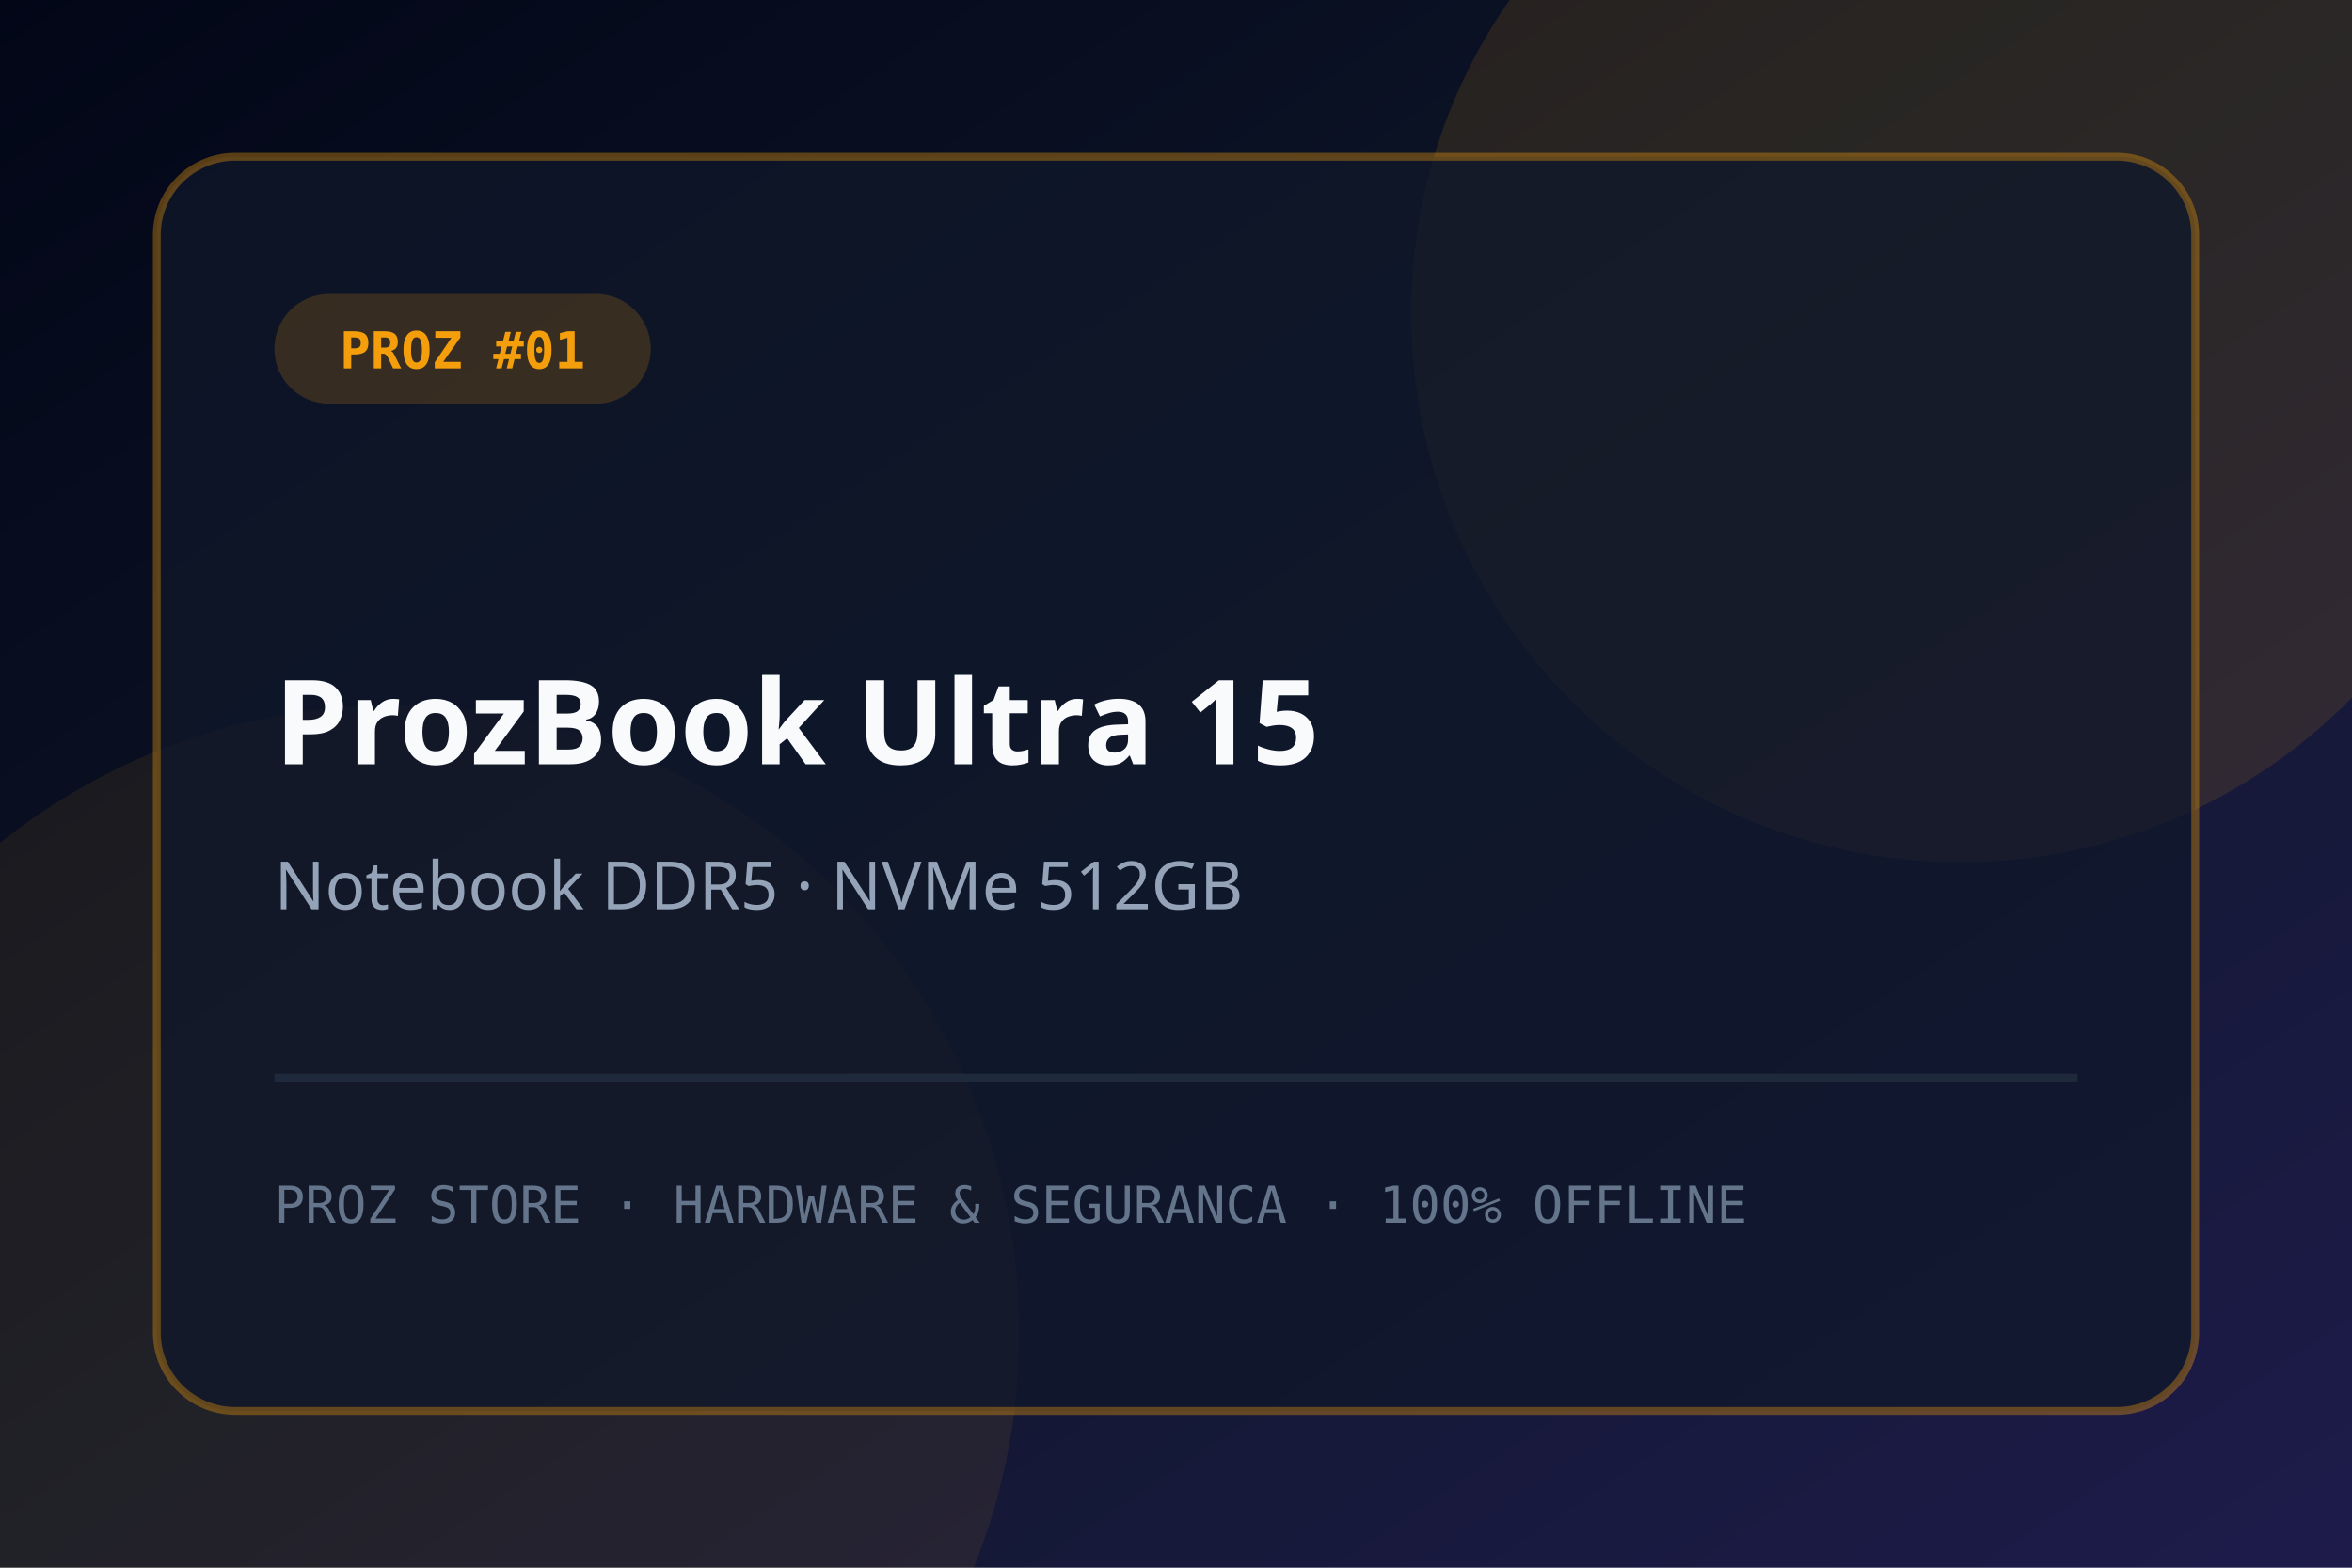
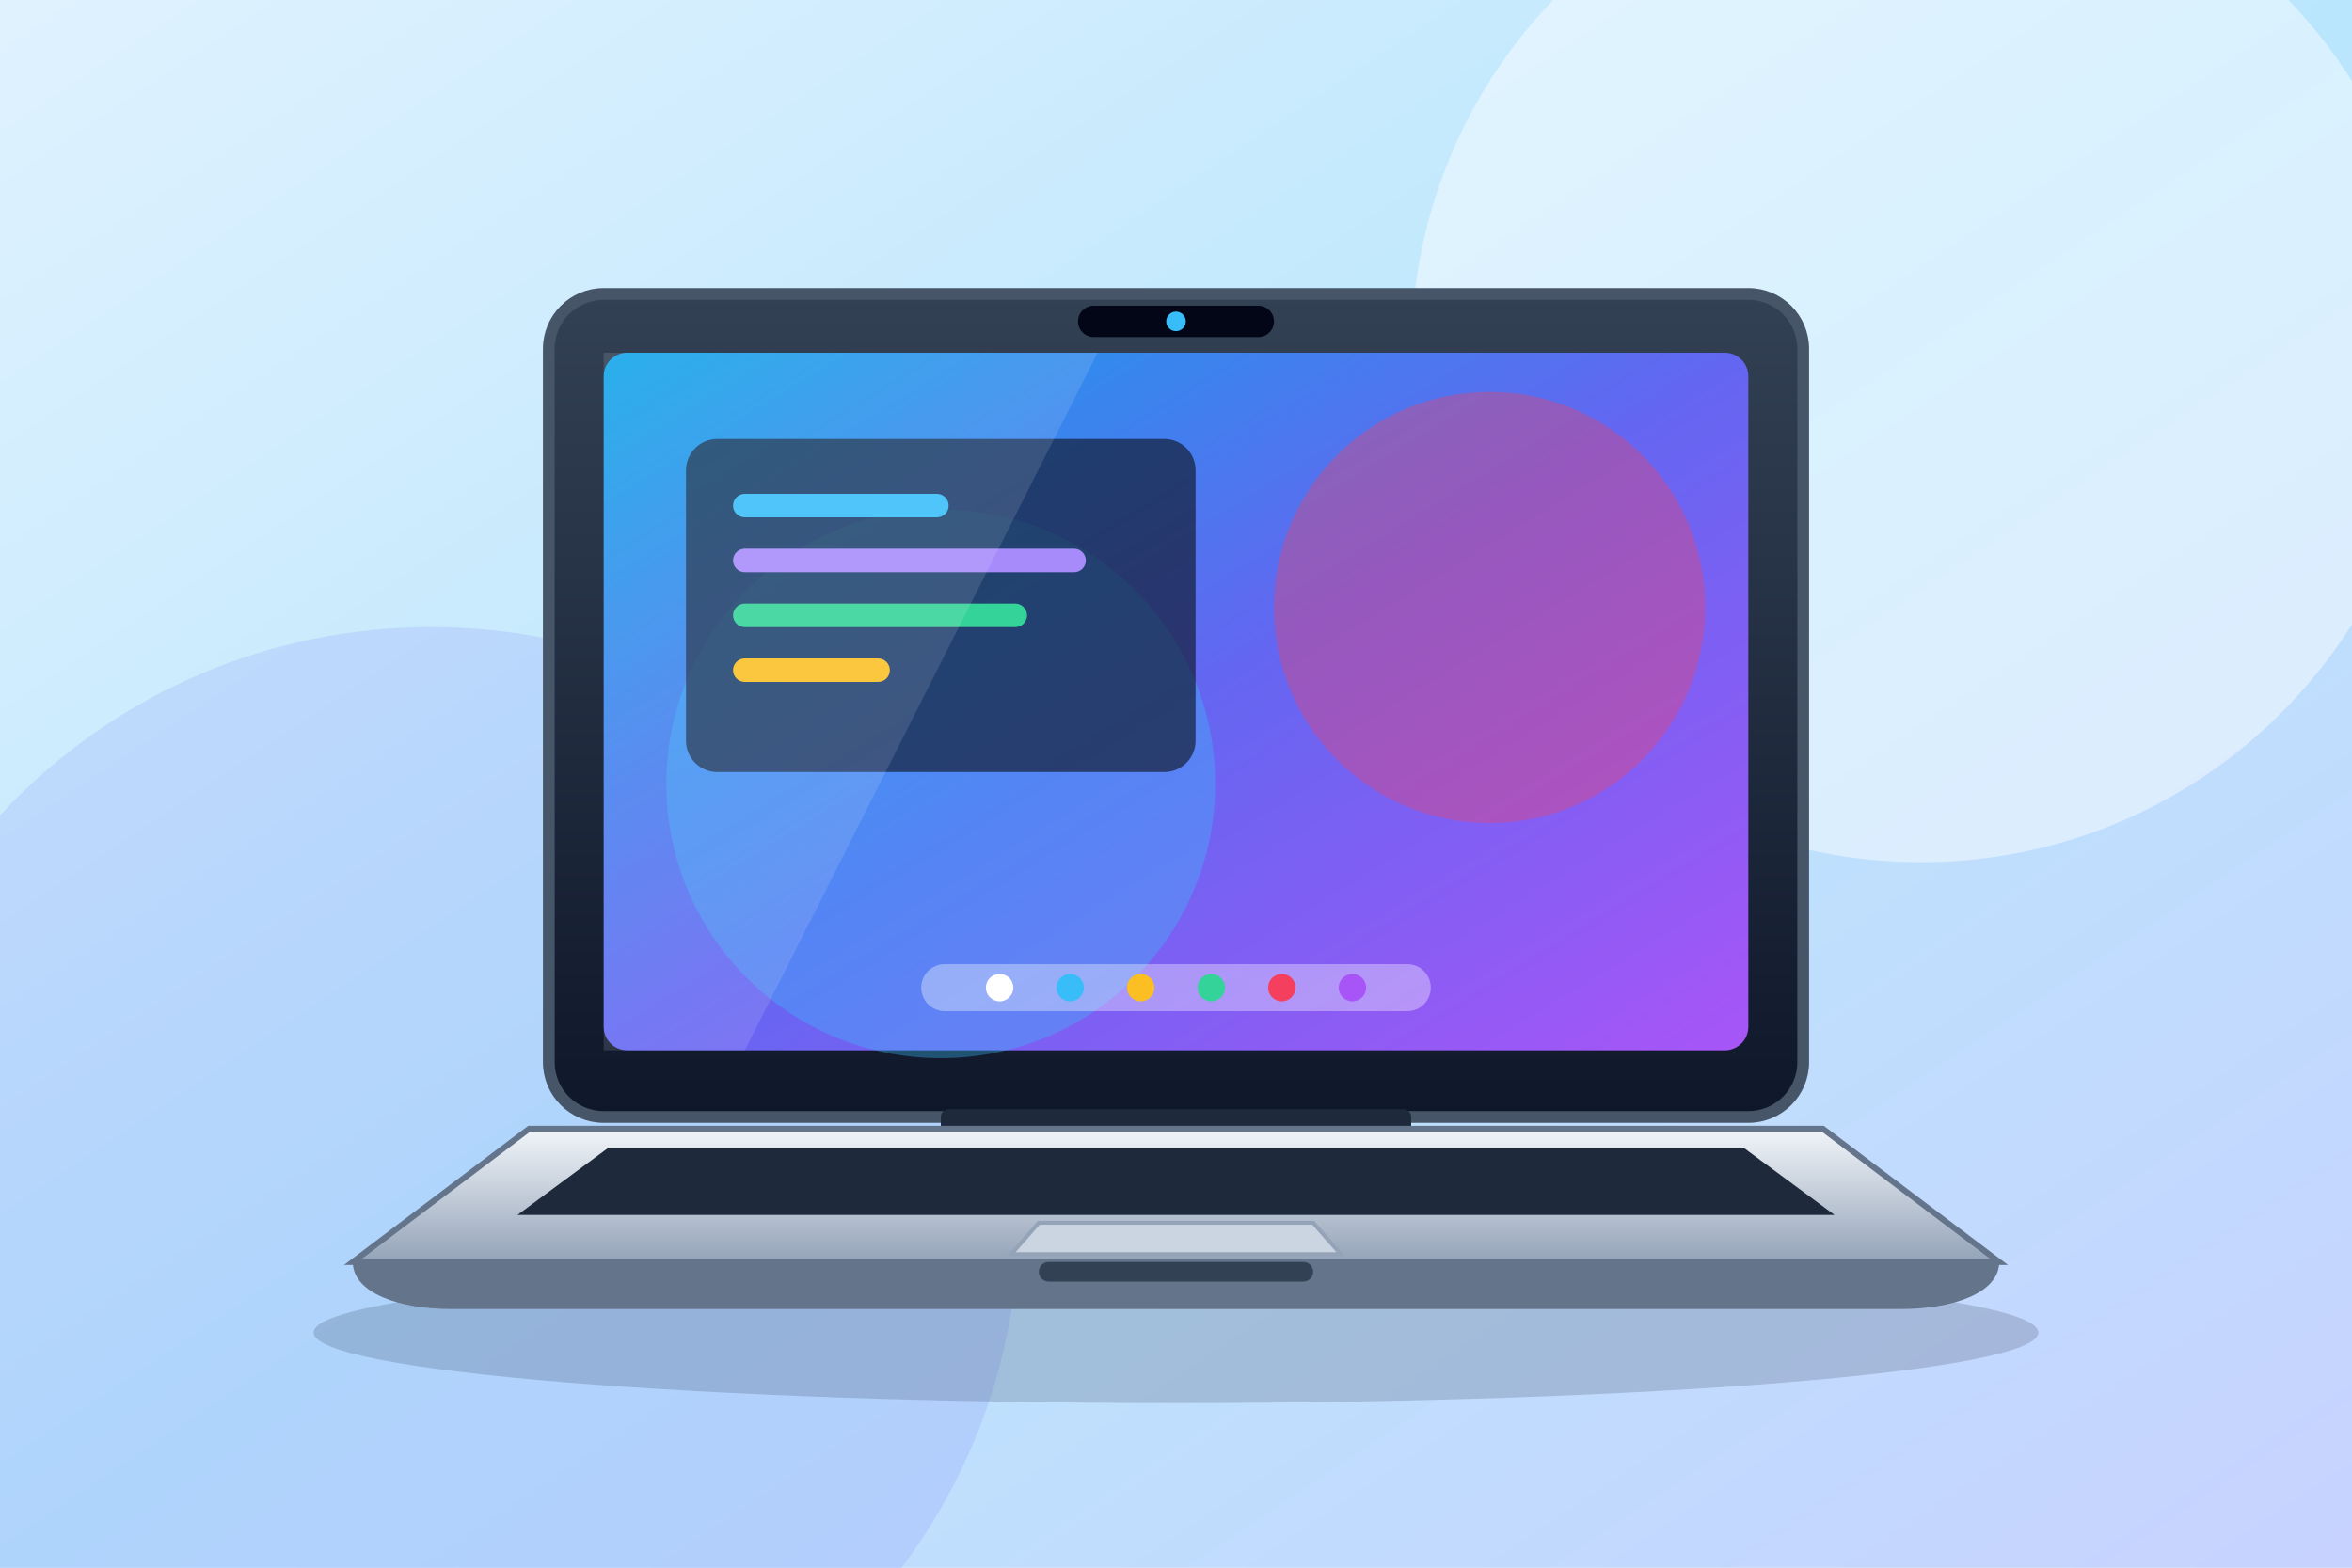
<svg xmlns="http://www.w3.org/2000/svg" viewBox="0 0 600 400" width="600" height="400">
  <defs>
    <linearGradient id="bg" x1="0" y1="0" x2="1" y2="1">
-       <stop offset="0%" stop-color="#020617" />
-       <stop offset="50%" stop-color="#0f172a" />
-       <stop offset="100%" stop-color="#1e1b4b" />
+       <stop offset="0%" stop-color="#e0f2fe" />
+       <stop offset="50%" stop-color="#bae6fd" />
+       <stop offset="100%" stop-color="#c7d2fe" />
+     </linearGradient>
+     <linearGradient id="screen" x1="0" y1="0" x2="1" y2="1">
+       <stop offset="0%" stop-color="#0ea5e9" />
+       <stop offset="50%" stop-color="#6366f1" />
+       <stop offset="100%" stop-color="#a855f7" />
+     </linearGradient>
+     <linearGradient id="body" x1="0" y1="0" x2="0" y2="1">
+       <stop offset="0%" stop-color="#f1f5f9" />
+       <stop offset="100%" stop-color="#94a3b8" />
+     </linearGradient>
+     <linearGradient id="lid" x1="0" y1="0" x2="0" y2="1">
+       <stop offset="0%" stop-color="#334155" />
+       <stop offset="100%" stop-color="#0f172a" />
    </linearGradient>
  </defs>
  <rect width="600" height="400" fill="url(#bg)" />
-   <circle cx="500" cy="80" r="140" fill="#f59e0b" opacity="0.12" />
-   <circle cx="100" cy="340" r="160" fill="#f59e0b" opacity="0.08" />
-   <rect x="40" y="40" width="520" height="320" rx="20" fill="#0f172a" fill-opacity="0.75" stroke="#f59e0b" stroke-opacity="0.35" stroke-width="2" />
-   <rect x="70" y="75" width="96" height="28" rx="14" fill="#f59e0b" fill-opacity="0.18" />
-   <text x="118" y="94" font-family="monospace" font-size="13" font-weight="bold" fill="#f59e0b" text-anchor="middle">PROZ #01</text>
-   <text x="70" y="195" font-family="system-ui, sans-serif" font-size="30" font-weight="800" fill="#f8fafc">ProzBook Ultra 15</text>
-   <text x="70" y="232" font-family="system-ui, sans-serif" font-size="17" fill="#94a3b8">Notebook DDR5 · NVMe 512GB</text>
-   <line x1="70" y1="275" x2="530" y2="275" stroke="#1e293b" stroke-width="2" />
-   <text x="70" y="312" font-family="monospace" font-size="13" fill="#64748b">PROZ STORE · HARDWARE &amp; SEGURANCA · 100% OFFLINE</text>
+   <circle cx="490" cy="90" r="130" fill="#ffffff" opacity="0.45" />
+   <circle cx="110" cy="310" r="150" fill="#818cf8" opacity="0.2" />
+   <ellipse cx="300" cy="340" rx="220" ry="18" fill="#1e293b" opacity="0.18" />
+   <rect x="140" y="75" width="320" height="210" rx="14" fill="url(#lid)" stroke="#475569" stroke-width="3" />
+   <rect x="275" y="78" width="50" height="8" rx="4" fill="#020617" />
+   <circle cx="300" cy="82" r="2.5" fill="#38bdf8" />
+   <rect x="154" y="90" width="292" height="178" rx="6" fill="url(#screen)" />
+   <circle cx="380" cy="155" r="55" fill="#f43f5e" opacity="0.35" />
+   <circle cx="240" cy="200" r="70" fill="#38bdf8" opacity="0.35" />
+   <rect x="175" y="112" width="130" height="85" rx="8" fill="#0f172a" opacity="0.65" />
+   <rect x="187" y="126" width="55" height="6" rx="3" fill="#38bdf8" />
+   <rect x="187" y="140" width="90" height="6" rx="3" fill="#a78bfa" />
+   <rect x="187" y="154" width="75" height="6" rx="3" fill="#34d399" />
+   <rect x="187" y="168" width="40" height="6" rx="3" fill="#fbbf24" />
+   <rect x="235" y="246" width="130" height="12" rx="6" fill="#ffffff" opacity="0.35" />
+   <circle cx="255" cy="252" r="3.5" fill="#ffffff" />
+   <circle cx="273" cy="252" r="3.5" fill="#38bdf8" />
+   <circle cx="291" cy="252" r="3.5" fill="#fbbf24" />
+   <circle cx="309" cy="252" r="3.5" fill="#34d399" />
+   <circle cx="327" cy="252" r="3.5" fill="#f43f5e" />
+   <circle cx="345" cy="252" r="3.5" fill="#a855f7" />
+   <polygon points="154,90 280,90 190,268 154,268" fill="#ffffff" opacity="0.12" />
+   <rect x="240" y="283" width="120" height="6" rx="2" fill="#1e293b" />
+   <polygon points="135,288 465,288 510,322 90,322" fill="url(#body)" stroke="#64748b" stroke-width="1.5" />
+   <polygon points="155,293 445,293 468,310 132,310" fill="#1e293b" />
+   <polygon points="265,312 335,312 342,320 258,320" fill="#cbd5e1" stroke="#94a3b8" stroke-width="1" />
+   <path d="M90,322 L510,322 C510,330 498,334 485,334 L115,334 C102,334 90,330 90,322 Z" fill="#64748b" />
+   <rect x="265" y="322" width="70" height="5" rx="2.5" fill="#334155" />
</svg>
